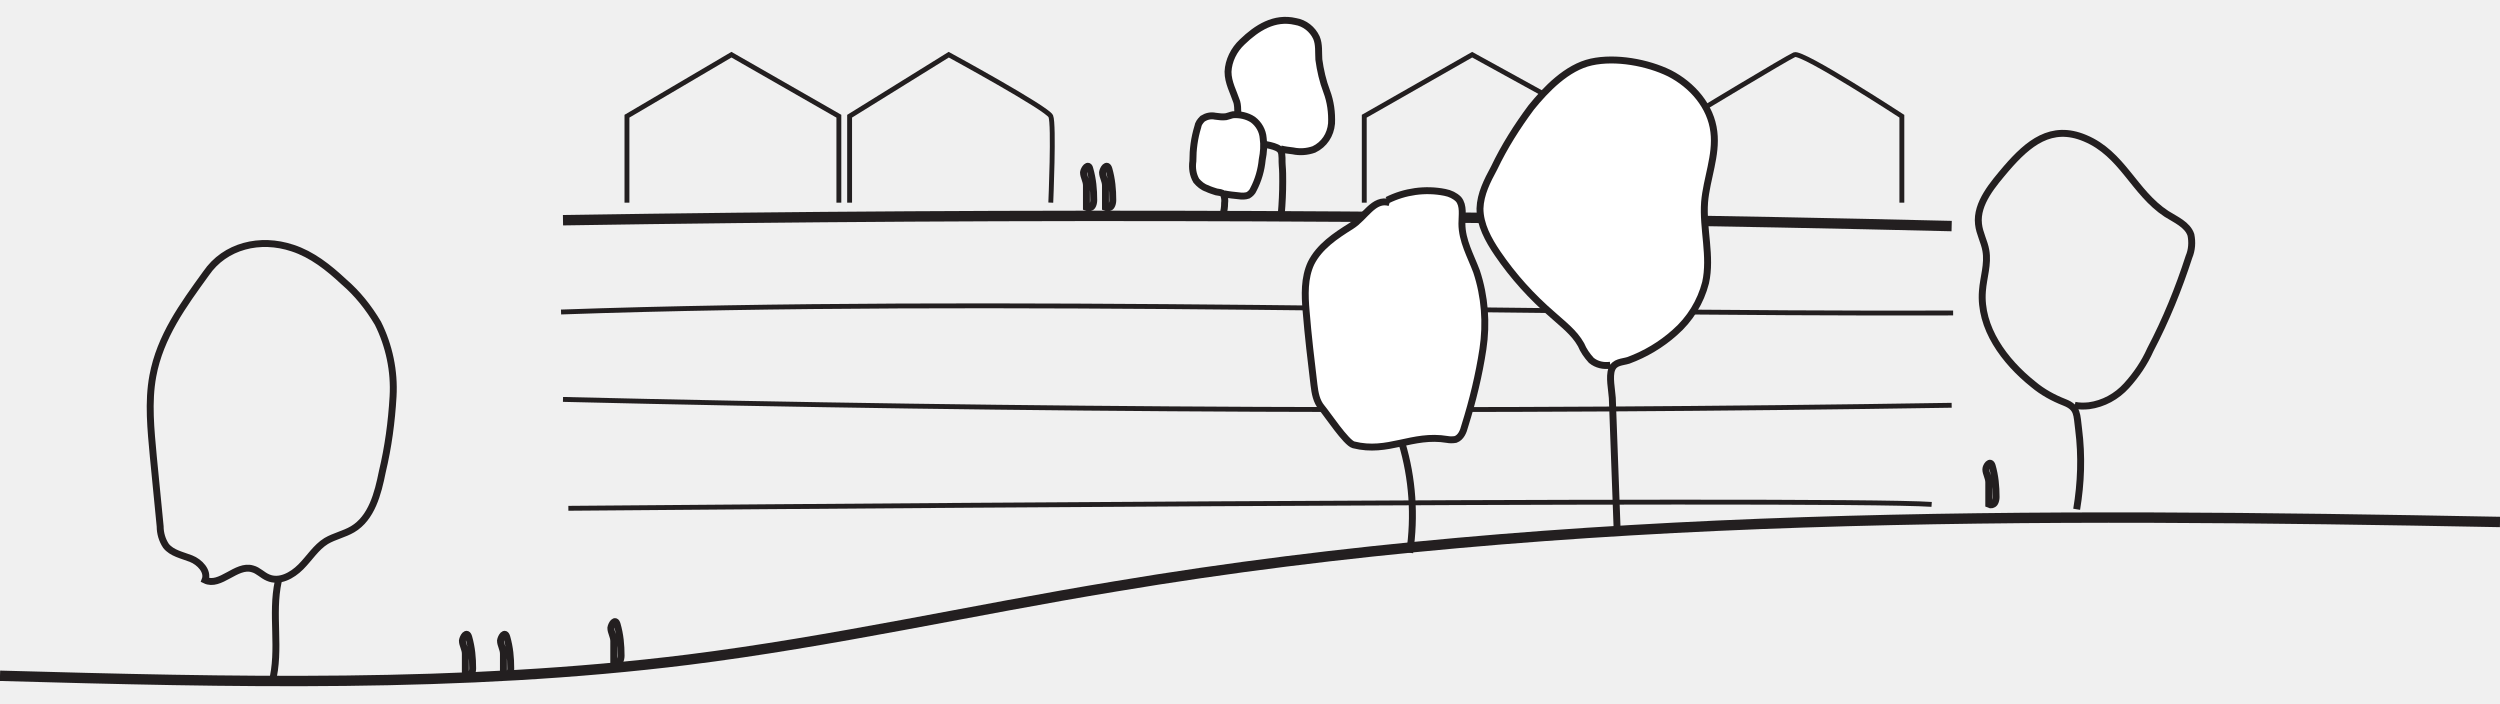
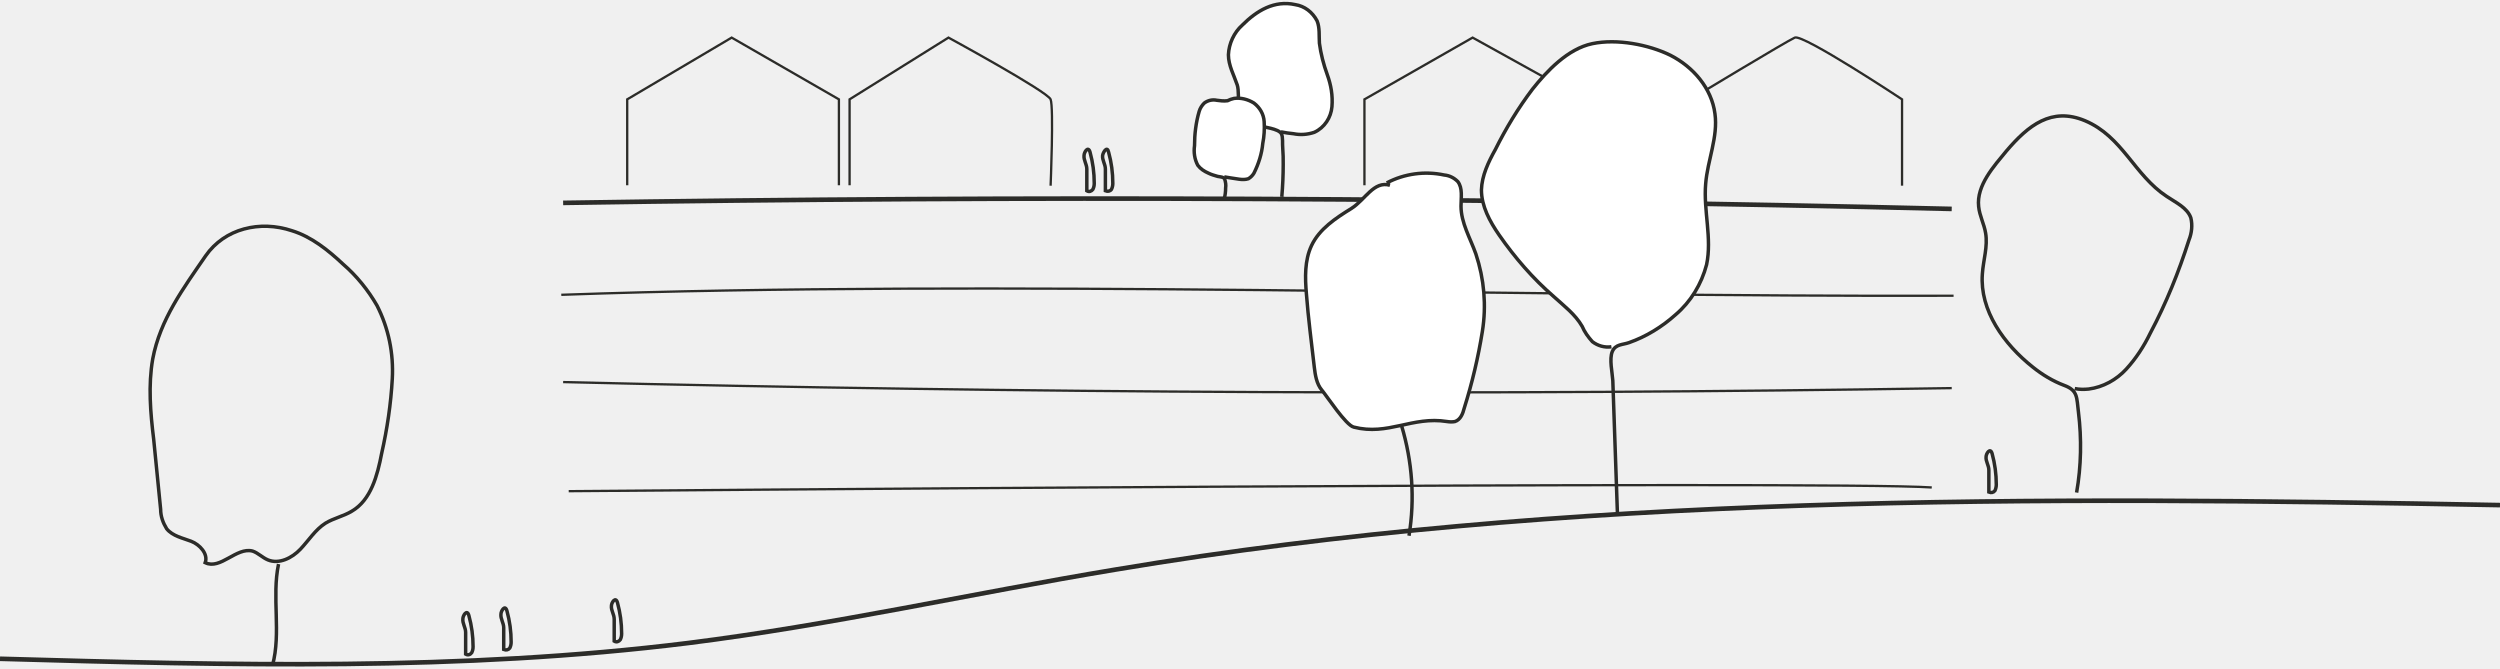
- <svg xmlns="http://www.w3.org/2000/svg" version="1.1" id="Layer_1" x="0px" y="0px" width="512" height="144" viewBox="0 0 512 144" style="enable-background:new 0 0 512 144;" xml:space="preserve">
+ <svg xmlns="http://www.w3.org/2000/svg" version="1.1" x="0px" y="0px" viewBox="0 0 538.5 144.1" style="enable-background:new 0 0 538.5 144.1;" xml:space="preserve">
  <style type="text/css">
-   .st0{fill:none;stroke:#231F20;stroke-miterlimit:10;}
-   .st1{fill:none;stroke:#231F20;stroke-width:2.13;stroke-miterlimit:10;}
-   .st2{fill:none;stroke:#231F20;stroke-width:1.42;stroke-miterlimit:10;}
-   .st3{fill:#FFFFFF;stroke:#231F20;stroke-width:1.42;stroke-miterlimit:10;}
+   .st0{fill:none;stroke:#2c2c29;stroke-width:0.5;stroke-miterlimit:10;}
+   .st1{fill:none;stroke:#2c2c29;stroke-width:1;stroke-miterlimit:10;}
+   .st2{fill:none;stroke:#2c2c29;stroke-width:0.75;stroke-miterlimit:10;}
+   .st3{fill:#FFFFFF;stroke:#2c2c29;stroke-width:0.75;stroke-miterlimit:10;}
</style>
-   <polyline class="st0" points="279.4,41.5 279.4,23.8 301.5,11.2 324.4,23.8 324.4,41.5 " />
-   <path class="st0" d="M174,41.5V23.8l20.3-12.6c0,0,20.2,11,20.9,12.6c0.7,1.6,0,17.7,0,17.7" />
-   <polyline class="st0" points="128.4,41.5 128.4,23.8 149.8,11.2 171.8,23.8 171.8,41.5 " />
-   <path class="st0" d="M346.2,41.5V23.8c0,0,19.7-11.9,21.3-12.6s22,12.6,22,12.6v17.7" />
-   <path class="st1" d="M0,138.4c47.1,1.3,94.5,2.5,141-3.3c29.5-3.7,58.2-10.2,87.4-15c92.9-15.6,188.7-15,283.6-13.2" />
-   <path class="st0" d="M115.3,81.8c94.8,2.3,189.6,2.7,284.4,1.2" />
-   <path class="st1" d="M399.7,46.3c-94.8-2.3-189.6-2.7-284.4-1.2" />
-   <path class="st0" d="M114.9,63.9c88.1-3.1,196.7,0.5,285.1,0.2" />
-   <path class="st0" d="M116.4,104.1c0,0,259-2.2,279.2-0.8" />
-   <path class="st2" d="M223.2,34.6c0.6,2.1,0.8,4.2,0.8,6.4c0,0.4-0.1,0.9-0.3,1.2c-0.3,0.4-0.8,0.5-1.2,0.3v-4.5c0-1-0.6-1.8-0.6-2.7   C222,34.6,222.9,33.3,223.2,34.6z" />
-   <path class="st2" d="M227.1,34.6c0.6,2.1,0.8,4.2,0.8,6.4c0,0.4-0.1,0.9-0.3,1.2c-0.3,0.4-0.8,0.5-1.2,0.3v-4.5c0-1-0.6-1.8-0.6-2.7   C225.9,34.6,226.7,33.3,227.1,34.6z" />
-   <path class="st2" d="M408,95.4c0.6,2.1,0.8,4.2,0.8,6.4c0,0.4-0.1,0.9-0.3,1.2c-0.3,0.4-0.8,0.5-1.2,0.3v-4.5c0-1-0.6-1.8-0.6-2.7   C406.7,95.5,407.6,94.1,408,95.4z" />
-   <path class="st2" d="M126.4,127.9c0.6,2.1,0.8,4.2,0.8,6.4c0,0.4-0.1,0.9-0.3,1.2c-0.3,0.4-0.8,0.5-1.2,0.3v-4.5   c0-1-0.6-1.8-0.6-2.7C125.2,127.9,126,126.5,126.4,127.9z" />
-   <path class="st2" d="M96,130.5c0.6,2.1,0.8,4.2,0.8,6.4c0,0.4-0.1,0.9-0.3,1.2c-0.3,0.4-0.8,0.5-1.2,0.3v-4.5c0-1-0.6-1.8-0.6-2.7   C94.8,130.5,95.6,129.1,96,130.5z" />
-   <path class="st2" d="M103.8,130.5c0.6,2.1,0.8,4.2,0.8,6.4c0,0.4-0.1,0.9-0.3,1.2c-0.3,0.4-0.8,0.5-1.2,0.3v-4.5   c0-1-0.6-1.8-0.6-2.7C102.6,130.5,103.4,129.1,103.8,130.5z" />
-   <path class="st2" d="M31.3,77c-1,5.4-0.4,11,0.1,16.5l1.4,14.3c0,1.4,0.4,2.8,1.2,4c1.2,1.5,3.3,1.9,5.1,2.6   c1.8,0.7,3.6,2.6,2.9,4.4c3.1,1.5,6.4-3.3,9.7-2.3c1.2,0.3,2,1.3,3.2,1.8c2.3,1,4.9-0.4,6.7-2.2c1.8-1.8,3.1-4,5.2-5.3   c1.7-1,3.7-1.4,5.4-2.4c3.9-2.3,5.2-7.3,6.1-11.8c1.2-5,1.9-10.2,2.2-15.4c0.3-5.2-0.8-10.4-3.1-15c-1.9-3.2-4.2-6.1-7-8.5   c-3.1-2.9-6.5-5.6-10.5-6.9c-6.6-2.2-13.8-0.5-17.7,5.2C37.5,62.5,32.8,68.9,31.3,77z" />
-   <path class="st2" d="M57,119c-1.5,6.8,0.5,14-1.3,20.8" />
-   <path class="st2" d="M424.9,83c0.9,0.2,1.9,0.2,2.9,0.1c3-0.4,5.7-1.9,7.7-4.1c2-2.2,3.7-4.7,4.9-7.4c3.2-6.1,5.8-12.5,7.9-19   c0.6-1.4,0.7-3,0.4-4.5c-0.7-2.1-3.1-3.1-5-4.3c-6.7-4.4-9-12.3-16.7-15.5c-6.9-2.9-11.6,1-16.1,6.2c-2.6,3.1-6.2,7.1-5.7,11.4   c0.2,1.9,1.2,3.6,1.5,5.4c0.5,2.8-0.5,5.5-0.7,8.3c-0.6,7.5,4.5,14.4,10.4,19.1c1.9,1.6,4.1,2.8,6.4,3.7c2.8,1.1,2.5,2.5,2.9,5.5   c0.7,5.5,0.5,11-0.4,16.4" />
-   <path class="st3" d="M331.2,108.8l-1-27.3c-0.1-1.6-0.7-4.4-0.1-5.9c0.6-1.5,2.1-1.4,3.4-1.8c3.5-1.3,6.7-3.2,9.5-5.7   c3.1-2.7,5.3-6.3,6.3-10.2c1.2-5.4-0.6-11-0.2-16.5c0.4-4.8,2.5-9.6,1.9-14.4c-0.6-5.2-4.4-9.6-9.1-12c-4.5-2.2-11-3.4-16-2.3   s-9.3,5.6-12.3,9.3c-2.9,3.9-5.5,8-7.6,12.4c-1.4,2.6-2.8,5.3-2.9,8.3c0,3.3,1.7,6.4,3.6,9.2c3.2,4.7,7,8.9,11.3,12.6   c2.1,1.9,4.4,3.6,5.8,6.1c0.5,1.2,1.2,2.2,2.1,3.2c1.1,0.9,2.5,1.2,3.9,1" />
-   <path class="st3" d="M284.6,41.5c-3.3-1-5,3-7.9,4.8c-3.2,2-6.5,4.2-8.2,7.6c-1.4,3-1.3,6.5-1,9.9c0.4,5,1,10,1.6,15   c0.2,1.7,0.5,3.4,1.6,4.7c1.1,1.3,5,7.2,6.5,7.6c7.1,1.8,12-2.3,19.2-1.1c0.5,0.1,1.1,0.1,1.7,0c1.1-0.4,1.6-1.6,1.9-2.8   c1.6-5.1,2.9-10.4,3.7-15.7c0.8-5.3,0.4-10.8-1.3-15.9c-1.2-3.2-3-6.3-3-9.8c0-1.7,0.4-3.7-0.7-5c-0.7-0.7-1.7-1.2-2.8-1.4   c-4-0.8-8.2-0.2-11.8,1.6" />
-   <path class="st2" d="M287.1,90.7c2.2,7.3,2.7,15,1.6,22.5" />
-   <path class="st3" d="M262.3,30.5c0.8,0.2,1.7,0.3,2.5,0.4c1.4,0.3,2.9,0.2,4.3-0.3c2.1-1,3.4-3,3.6-5.3c0.1-2.2-0.2-4.5-1-6.6   c-0.8-2.1-1.3-4.3-1.6-6.5c-0.1-1.5,0.1-3.1-0.5-4.5c-0.8-1.7-2.4-3-4.3-3.3c-4.3-1-7.9,1.3-10.9,4.2c-1.7,1.6-2.8,3.8-2.9,6.1   c0,2.2,1.1,4.1,1.8,6.2c0.6,2.1-0.4,8.7,0.8,8.7c1.1-0.3,2.3-0.5,3.4-0.4c1.2,0.4,4.2,0.6,4.8,1.7c0.4,0.7,0.2,2.2,0.3,3   c0.1,1.1,0.1,2.2,0.1,3.3c0,2.2-0.1,4.4-0.3,6.7" />
-   <path class="st3" d="M250.7,39.7c1,0.2,2,0.3,3,0.4c0.6,0.1,1.3,0.1,1.9-0.1c0.5-0.3,0.9-0.7,1.1-1.2c1-1.9,1.6-4,1.8-6.1   c0.3-1.5,0.4-3,0.2-4.4c-0.1-1.5-0.9-2.9-2.1-3.8c-1.2-0.8-2.7-1.1-4.1-1c-0.5,0.1-0.9,0.3-1.4,0.4c-0.7,0.1-1.5,0-2.2-0.1   c-0.9-0.2-1.8,0-2.6,0.5c-0.5,0.5-0.9,1-1,1.7c-0.7,2.3-1,4.6-1,7c-0.2,1.4,0,2.8,0.7,4c0.6,0.7,1.3,1.3,2.2,1.6   c0.6,0.3,1.3,0.5,1.9,0.7c0.5,0.1,1.2,0.1,1.5,0.5c0.2,0.6,0.3,1.2,0.2,1.8c0,0.8-0.1,1.5-0.3,2.2" />
+   <polyline class="st0" points="293.9,39.9 293.9,21.4 317.2,8.1 341.2,21.4 341.2,39.9 " />
+   <path class="st0" d="M183,39.9V21.4l21.3-13.3c0,0,21.3,11.6,22,13.3s0,18.6,0,18.6" />
+   <polyline class="st0" points="135.1,39.9 135.1,21.4 157.6,8.1 180.7,21.4 180.7,39.9 " />
+   <path class="st0" d="M364.1,39.9V21.4c0,0,20.7-12.5,22.5-13.3s23.1,13.3,23.1,13.3v18.6" />
+   <path class="st1" d="M0,141.9c49.5,1.4,99.3,2.7,148.3-3.4c31-3.9,61.2-10.7,91.9-15.8c97.7-16.4,198.5-15.8,298.3-13.9" />
+   <path class="st0" d="M121.3,82.3c99.7,2.4,199.4,2.9,299.1,1.3" />
+   <path class="st1" d="M420.4,45c-99.7-2.4-199.4-2.9-299.1-1.3" />
+   <path class="st0" d="M120.9,63.5c92.7-3.3,206.9,0.5,299.9,0.2" />
+   <path class="st0" d="M122.5,105.8c0,0,272.4-2.3,293.6-0.8" />
+   <path class="st2" d="M234.8,32.8c0.6,2.2,0.9,4.4,0.9,6.7c0,0.5-0.1,0.9-0.3,1.3c-0.3,0.4-0.8,0.6-1.3,0.3v-4.7c0-1-0.7-1.9-0.6-2.9   C233.5,32.8,234.4,31.3,234.8,32.8z" />
+   <path class="st2" d="M238.8,32.8c0.6,2.2,0.9,4.4,0.9,6.7c0,0.5-0.1,0.9-0.3,1.3c-0.3,0.4-0.8,0.5-1.3,0.3v-4.7c0-1-0.7-1.9-0.6-2.9   C237.6,32.8,238.5,31.3,238.8,32.8z" />
+   <path class="st2" d="M429.1,97.7c0.6,2.2,0.9,4.4,0.9,6.7c0,0.4-0.1,0.9-0.3,1.3c-0.3,0.4-0.8,0.5-1.3,0.3v-4.7   c0-1.1-0.7-1.9-0.6-2.9C427.8,97.7,428.7,96.3,429.1,97.7z" />
+   <path class="st2" d="M133,129.8c0.6,2.2,0.9,4.4,0.9,6.7c0,0.5-0.1,0.9-0.3,1.3c-0.3,0.4-0.8,0.6-1.3,0.3v-4.7   c0-1.1-0.7-1.9-0.6-2.9C131.7,129.8,132.6,128.4,133,129.8z" />
+   <path class="st2" d="M101,132.6c0.6,2.2,0.9,4.4,0.9,6.7c0,0.5-0.1,0.9-0.3,1.3c-0.3,0.4-0.8,0.6-1.3,0.3v-4.7c0-1-0.7-1.9-0.6-2.9   C99.7,132.6,100.6,131.1,101,132.6z" />
+   <path class="st2" d="M109.2,131.6c0.6,2.2,0.9,4.4,0.9,6.7c0,0.5-0.1,0.9-0.3,1.3c-0.3,0.4-0.8,0.5-1.3,0.3v-4.7   c0-1-0.7-1.9-0.6-2.9C107.9,131.6,108.8,130.1,109.2,131.6z" />
+   <path class="st2" d="M32.9,77.3c-1,5.7-0.5,11.6,0.2,17.3l1.5,15.1c0,1.5,0.5,2.9,1.3,4.2c1.3,1.6,3.5,2,5.3,2.7s3.7,2.7,3,4.6   c3.3,1.6,6.7-3.4,10.2-2.5c1.2,0.4,2.1,1.4,3.3,1.9c2.4,1,5.2-0.4,7-2.3c1.8-1.9,3.2-4.2,5.4-5.6c1.8-1.1,3.9-1.5,5.7-2.6   c4.1-2.4,5.5-7.7,6.4-12.4c1.2-5.3,2-10.7,2.3-16.1c0.3-5.5-0.8-10.9-3.3-15.8c-1.9-3.3-4.4-6.4-7.3-8.9c-3.2-3-6.8-5.9-11-7.2   c-6.9-2.3-14.5-0.5-18.6,5.4C39.5,62.1,34.5,68.8,32.9,77.3z" />
+   <path class="st2" d="M60,121.5c-1.5,7.1,0.6,14.8-1.3,21.8" />
+   <path class="st2" d="M446.9,83.7c1,0.2,2,0.2,3,0.1c3.1-0.4,6-2,8.1-4.3c2.1-2.3,3.8-4.9,5.2-7.8c3.4-6.4,6.1-13.1,8.3-20   c0.6-1.5,0.8-3.2,0.4-4.8c-0.8-2.2-3.3-3.3-5.2-4.6c-7-4.6-9.5-12.9-17.6-16.3c-7.2-3-12.2,1-16.9,6.5c-2.7,3.3-6.5,7.4-6,12   c0.2,2,1.2,3.8,1.5,5.7c0.5,2.9-0.5,5.8-0.7,8.8c-0.6,7.9,4.7,15.2,10.9,20.1c2,1.6,4.3,3,6.7,3.9c3,1.1,2.7,2.6,3.1,5.8   c0.7,5.7,0.6,11.6-0.4,17.3" />
+   <path class="st3" d="M348.4,110.8l-1-28.8c-0.1-1.7-0.8-4.7-0.1-6.3s2.2-1.4,3.6-1.9c3.7-1.3,7.1-3.4,10-6c3.3-2.8,5.6-6.6,6.7-10.8   c1.2-5.7-0.7-11.6-0.2-17.4c0.4-5.1,2.7-10.1,2-15.1c-0.7-5.5-4.7-10.1-9.6-12.6c-4.7-2.3-11.5-3.6-16.8-2.5s-9.8,5.9-12.9,9.8   c-3.1,4.1-5.7,8.4-8,13c-1.5,2.7-2.9,5.6-3,8.7c0,3.5,1.8,6.8,3.8,9.7c3.4,4.9,7.3,9.4,11.8,13.3c2.2,2,4.6,3.8,6.1,6.4   c0.5,1.2,1.3,2.3,2.2,3.3c1.2,0.9,2.6,1.3,4.1,1.1" />
+   <path class="st3" d="M299.4,39.9c-3.5-1-5.3,3.1-8.3,5c-3.4,2.1-6.9,4.4-8.6,8c-1.5,3.2-1.4,6.9-1.1,10.4c0.4,5.3,1.1,10.5,1.7,15.8   c0.2,1.7,0.5,3.6,1.6,4.9s5.2,7.6,6.9,8c7.4,1.9,12.6-2.4,20.1-1.2c0.6,0.1,1.2,0.1,1.7,0c1.2-0.4,1.7-1.7,2-2.9   c1.7-5.4,3-10.9,3.9-16.5c0.9-5.6,0.4-11.3-1.4-16.7c-1.2-3.4-3.2-6.7-3.2-10.3c0-1.8,0.4-3.9-0.7-5.3c-0.8-0.8-1.8-1.3-2.9-1.4   c-4.2-0.9-8.6-0.3-12.4,1.7" />
+   <path class="st2" d="M301.9,91.7c2.3,7.7,2.9,15.7,1.6,23.7" />
+   <path class="st3" d="M275.9,28.4c0.9,0.2,1.8,0.3,2.7,0.4c1.5,0.3,3,0.2,4.5-0.3c2.2-1,3.6-3.2,3.8-5.5c0.2-2.4-0.2-4.7-1-6.9   c-0.8-2.2-1.4-4.5-1.7-6.8c-0.1-1.6,0.1-3.3-0.5-4.8C282.7,2.6,281,1.3,279,1c-4.5-1-8.3,1.3-11.4,4.4c-1.8,1.6-2.9,4-3,6.4   c0,2.3,1.2,4.4,1.9,6.5s-0.4,9.1,0.8,9.1c1.2-0.3,2.4-0.5,3.6-0.4c1.3,0.4,4.5,0.7,5.1,1.8c0.4,0.7,0.2,2.3,0.3,3.1   c0.1,1.2,0.1,2.3,0.1,3.5c0,2.3-0.1,4.7-0.3,7" />
+   <path class="st3" d="M263.7,38.1c1,0.2,2.1,0.3,3.2,0.5c0.7,0.1,1.4,0.1,2-0.1c0.5-0.3,0.9-0.7,1.2-1.2c1-2,1.7-4.2,1.9-6.4   c0.3-1.5,0.4-3.1,0.3-4.7c-0.1-1.6-0.9-3-2.2-4c-1.3-0.8-2.8-1.2-4.3-1c-0.5,0.1-1,0.3-1.4,0.5c-0.8,0.1-1.6,0-2.3-0.1   c-0.9-0.2-1.9,0-2.7,0.6c-0.5,0.5-0.9,1.1-1.1,1.8c-0.7,2.4-1,4.9-1,7.4c-0.2,1.4,0,2.9,0.7,4.2c0.6,0.8,1.4,1.3,2.3,1.7   c0.6,0.3,1.3,0.5,2,0.7c0.5,0.1,1.3,0.1,1.5,0.6c0.2,0.6,0.3,1.3,0.2,1.9c0,0.8-0.1,1.6-0.3,2.3" />
</svg>
